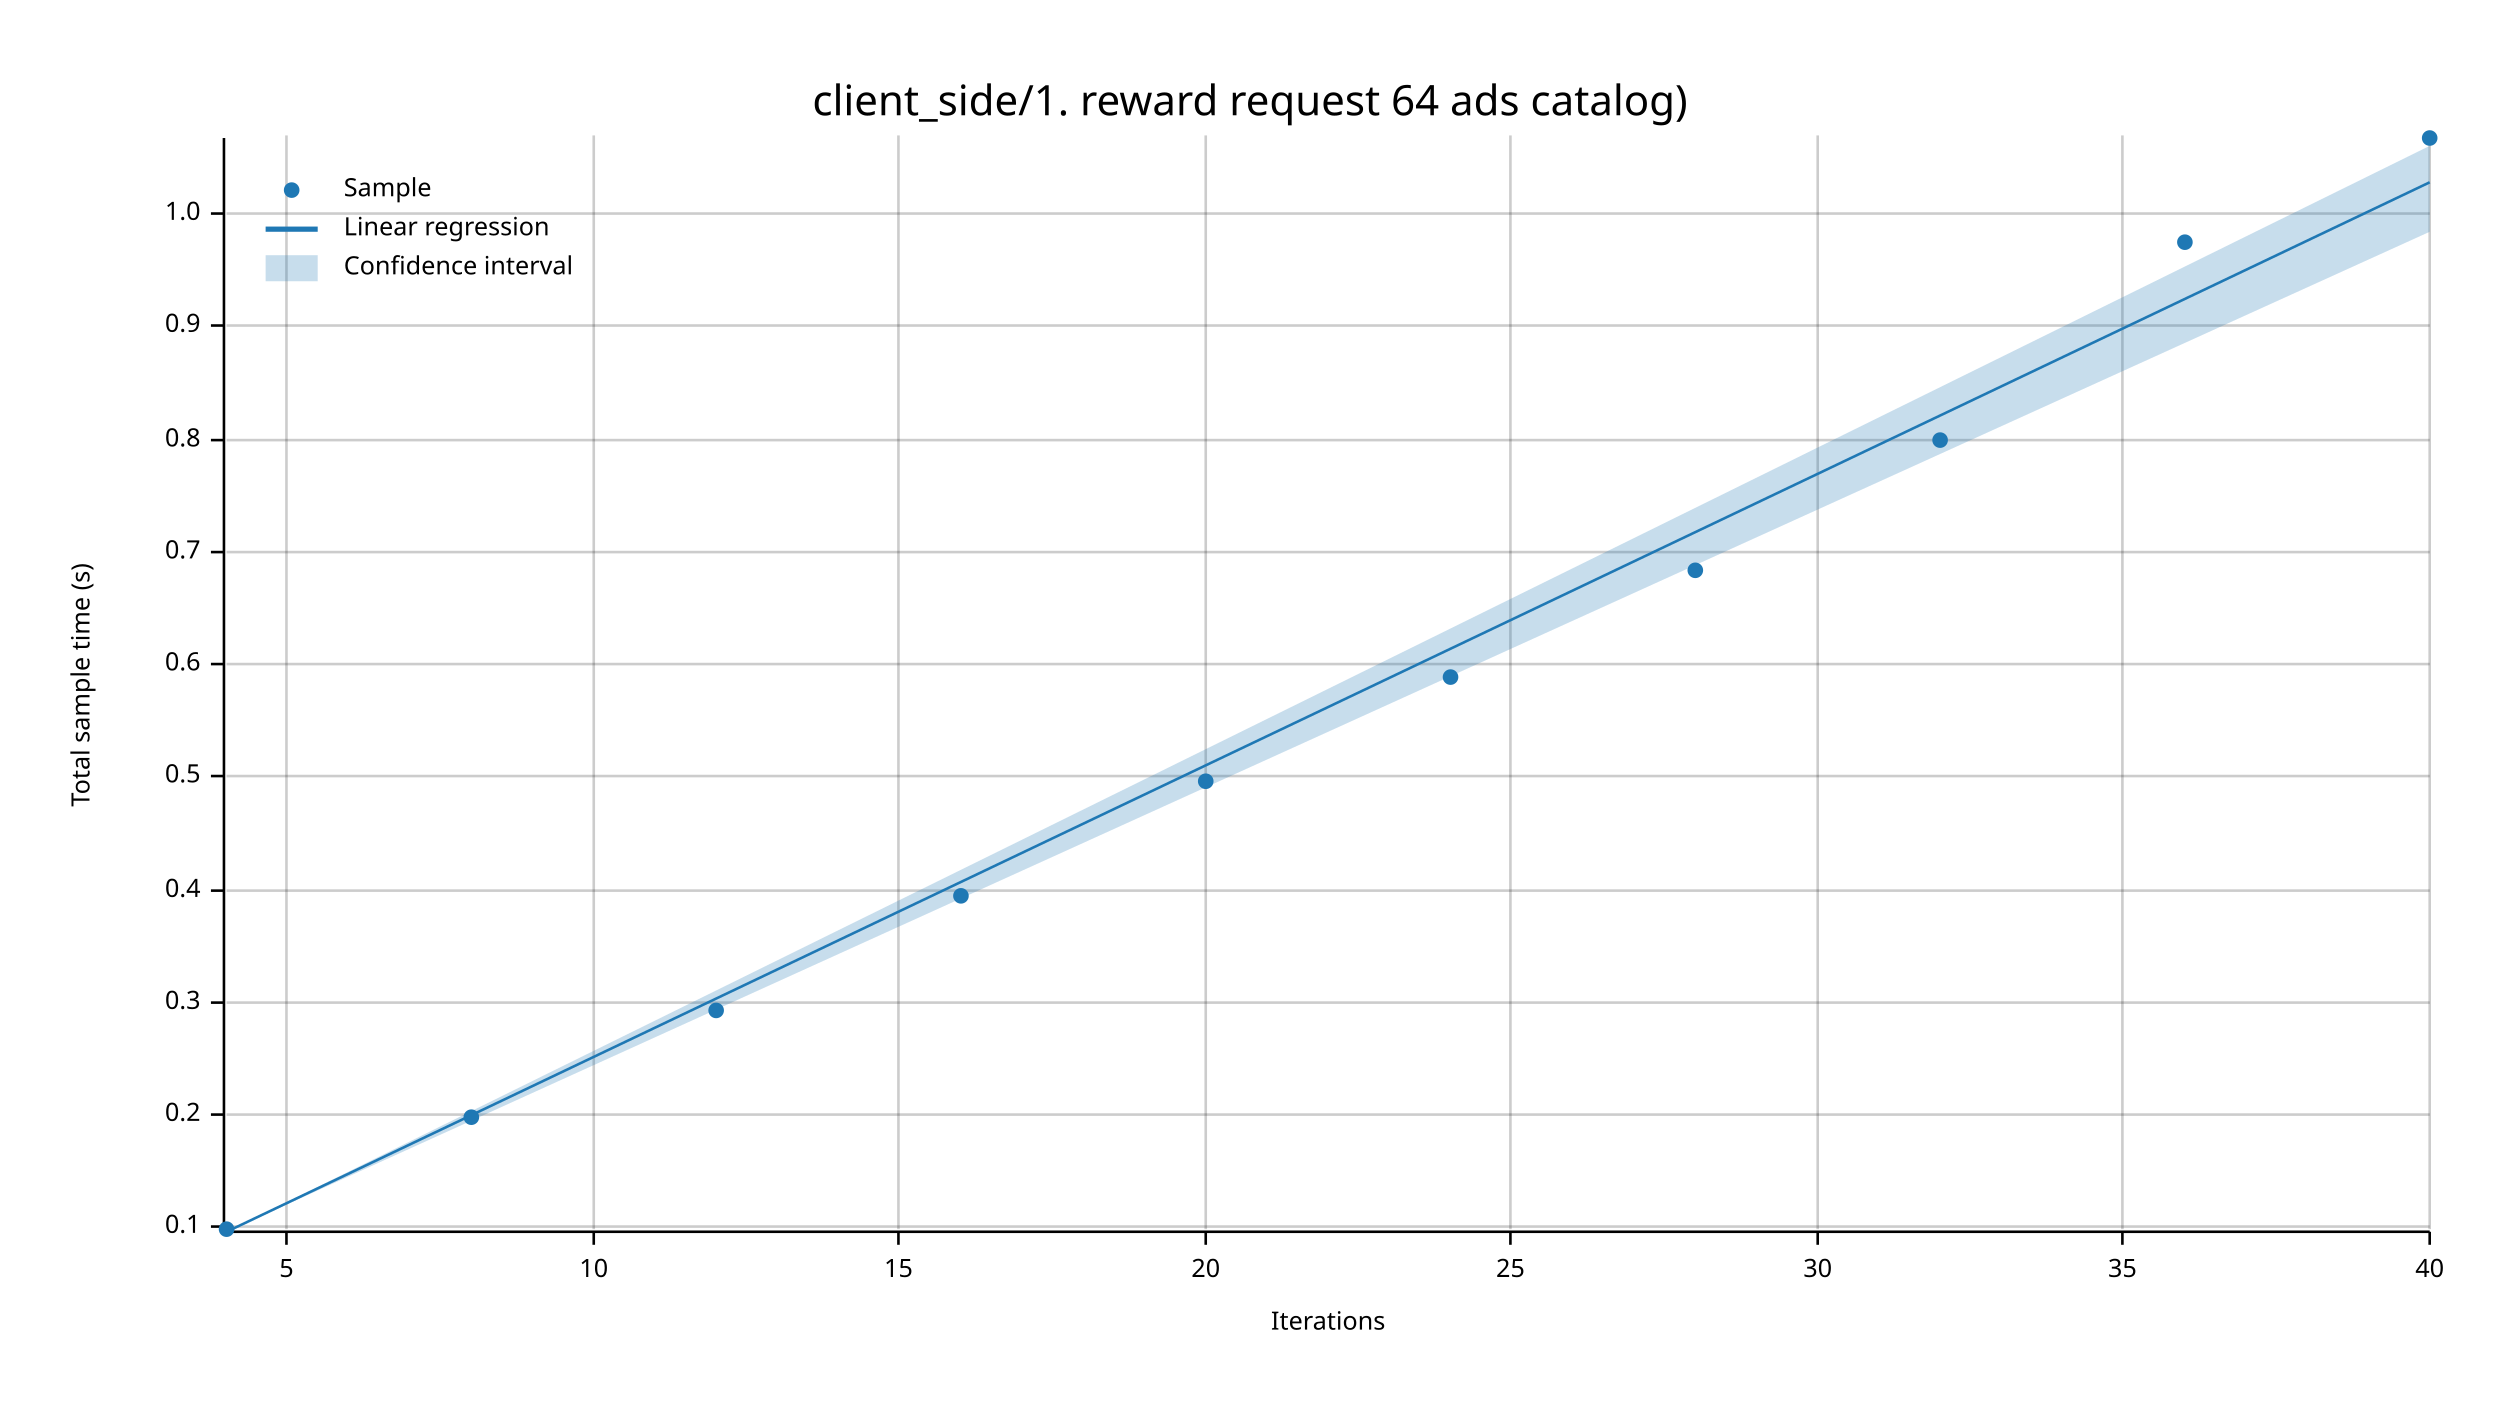
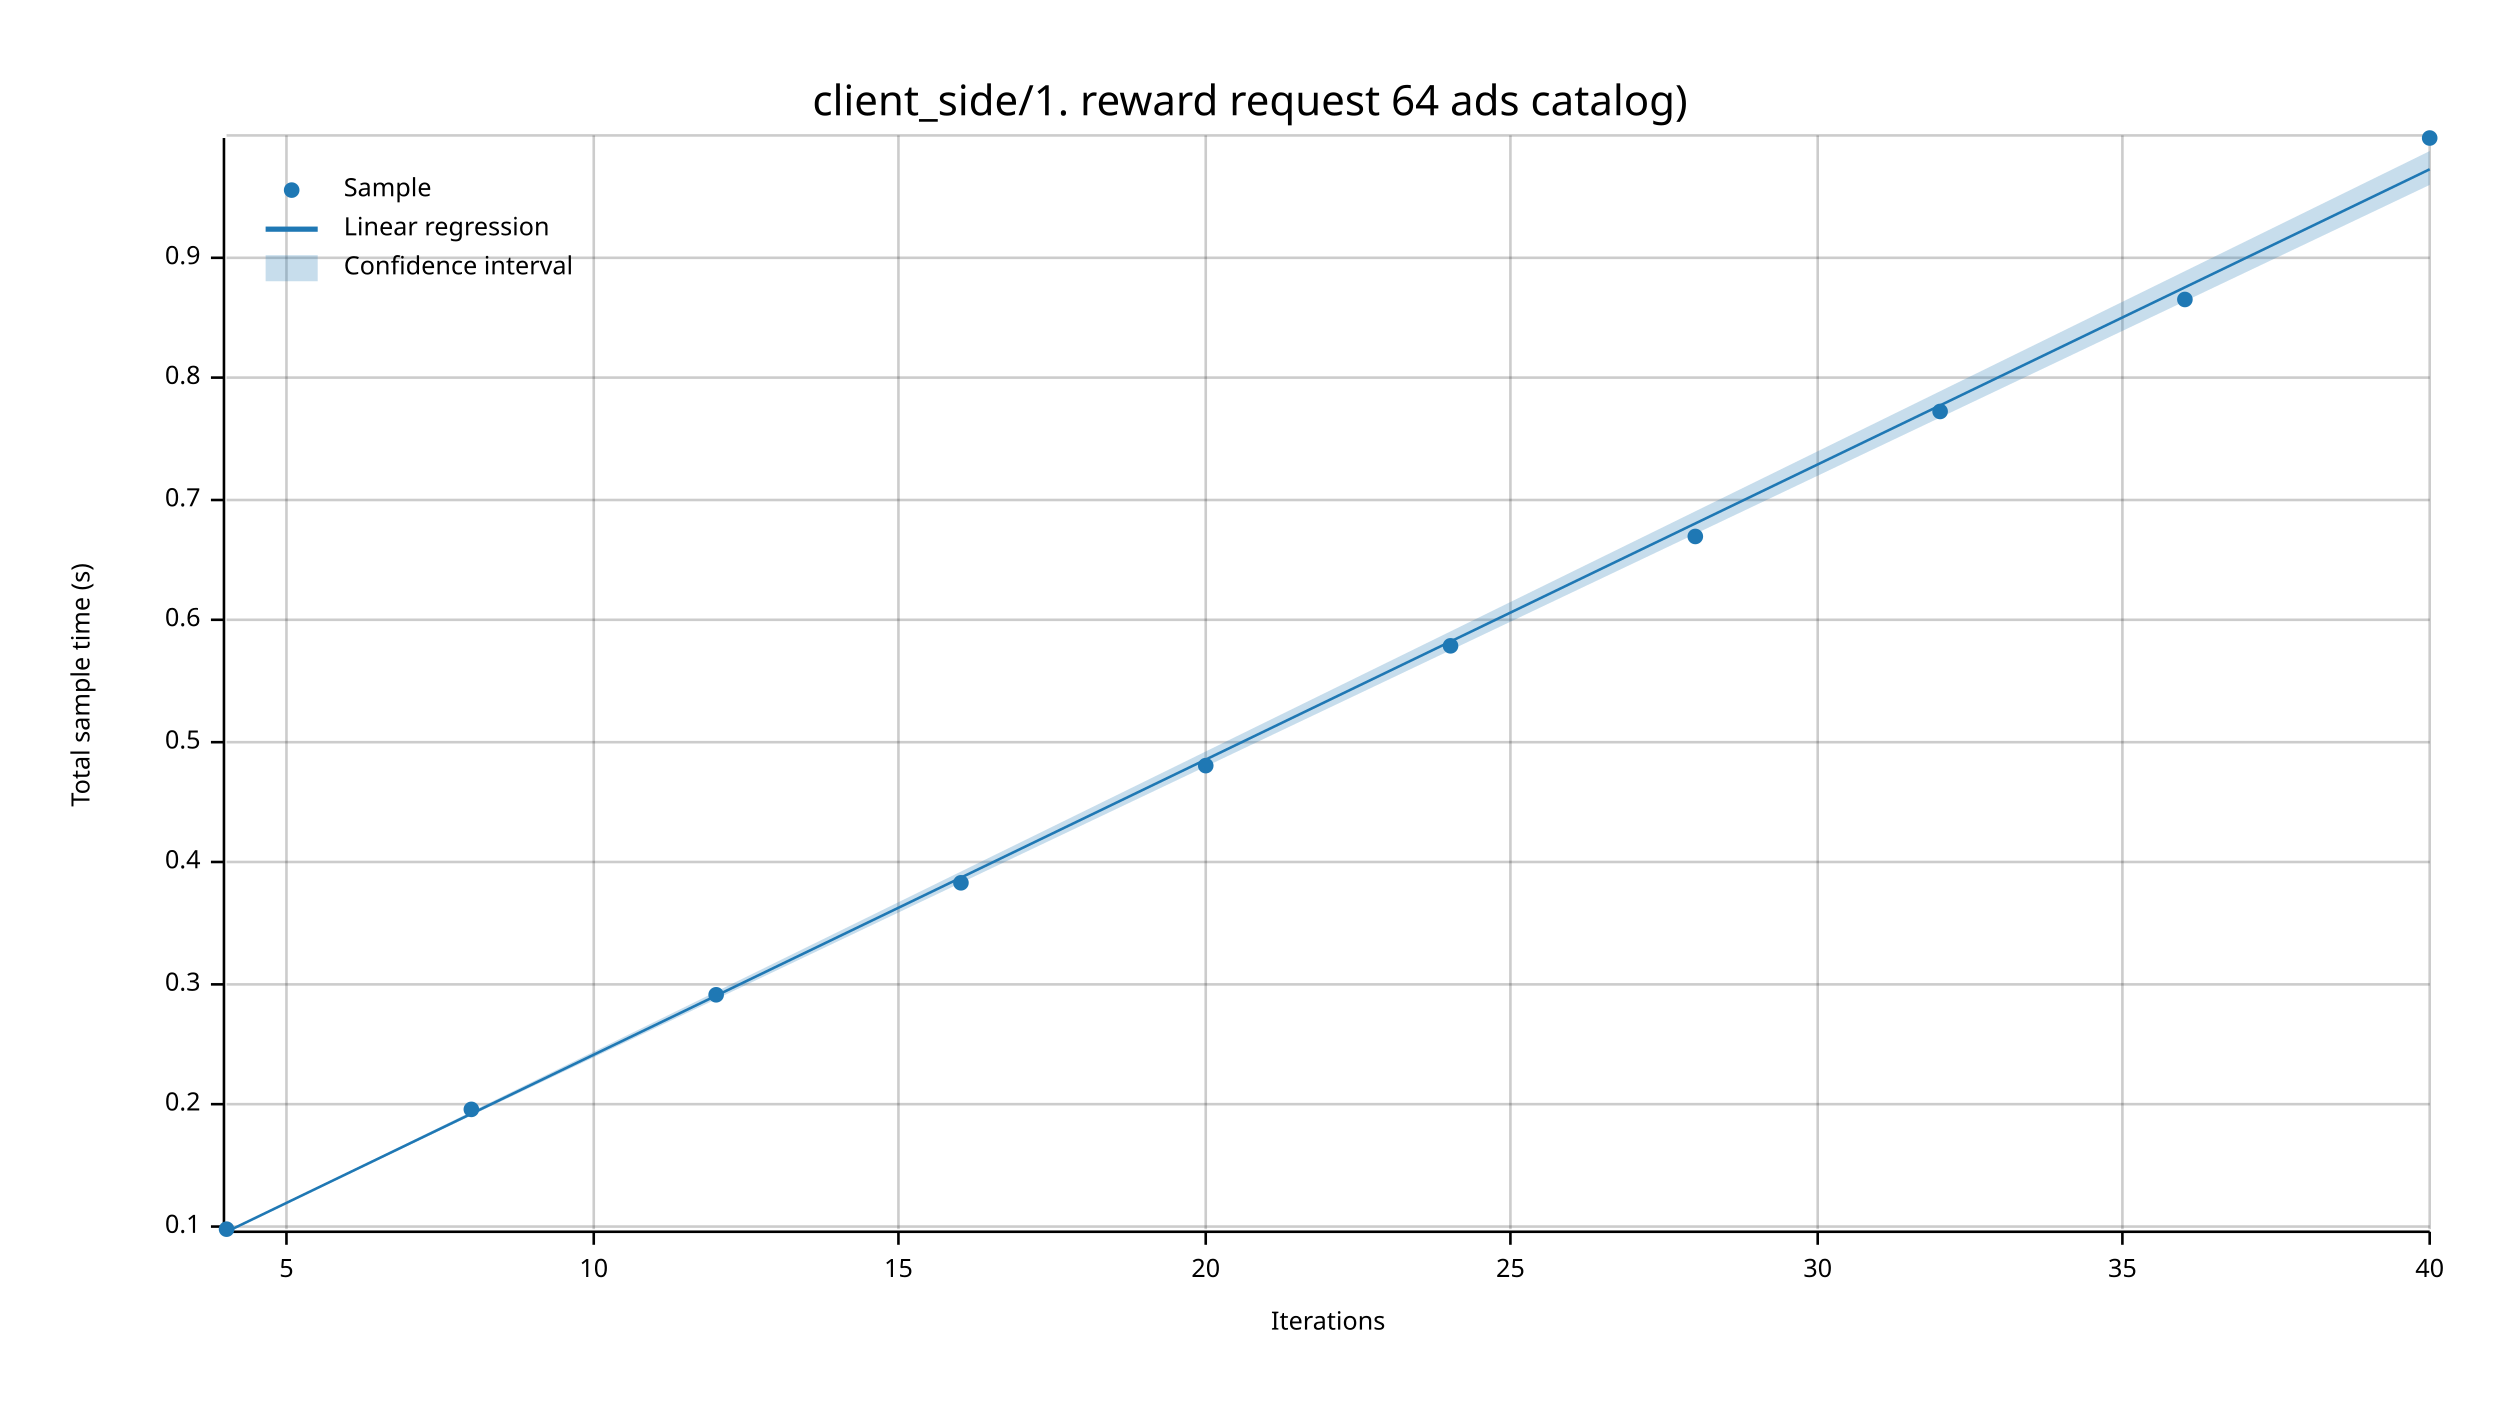
<svg xmlns="http://www.w3.org/2000/svg" width="960" height="540" viewBox="0 0 960 540">
  <text x="480" y="32" dy="0.76em" text-anchor="middle" font-family="sans-serif" font-size="16.129" opacity="1" fill="#000000">
client_side/1. reward request 64 ads catalog)
</text>
  <text x="27" y="263" dy="0.76em" text-anchor="middle" font-family="sans-serif" font-size="9.677" opacity="1" fill="#000000" transform="rotate(270, 27, 263)">
Total sample time (s)
</text>
  <text x="510" y="513" dy="-0.5ex" text-anchor="middle" font-family="sans-serif" font-size="9.677" opacity="1" fill="#000000">
Iterations
</text>
  <line opacity="0.2" stroke="#000000" stroke-width="1" x1="110" y1="472" x2="110" y2="52" />
  <line opacity="0.2" stroke="#000000" stroke-width="1" x1="228" y1="472" x2="228" y2="52" />
  <line opacity="0.2" stroke="#000000" stroke-width="1" x1="345" y1="472" x2="345" y2="52" />
  <line opacity="0.2" stroke="#000000" stroke-width="1" x1="463" y1="472" x2="463" y2="52" />
  <line opacity="0.2" stroke="#000000" stroke-width="1" x1="580" y1="472" x2="580" y2="52" />
  <line opacity="0.2" stroke="#000000" stroke-width="1" x1="698" y1="472" x2="698" y2="52" />
  <line opacity="0.2" stroke="#000000" stroke-width="1" x1="815" y1="472" x2="815" y2="52" />
  <line opacity="0.2" stroke="#000000" stroke-width="1" x1="933" y1="472" x2="933" y2="52" />
  <line opacity="0.2" stroke="#000000" stroke-width="1" x1="87" y1="471" x2="933" y2="471" />
-   <line opacity="0.2" stroke="#000000" stroke-width="1" x1="87" y1="428" x2="933" y2="428" />
-   <line opacity="0.2" stroke="#000000" stroke-width="1" x1="87" y1="385" x2="933" y2="385" />
-   <line opacity="0.2" stroke="#000000" stroke-width="1" x1="87" y1="342" x2="933" y2="342" />
-   <line opacity="0.2" stroke="#000000" stroke-width="1" x1="87" y1="298" x2="933" y2="298" />
-   <line opacity="0.2" stroke="#000000" stroke-width="1" x1="87" y1="255" x2="933" y2="255" />
-   <line opacity="0.2" stroke="#000000" stroke-width="1" x1="87" y1="212" x2="933" y2="212" />
-   <line opacity="0.2" stroke="#000000" stroke-width="1" x1="87" y1="169" x2="933" y2="169" />
-   <line opacity="0.2" stroke="#000000" stroke-width="1" x1="87" y1="125" x2="933" y2="125" />
-   <line opacity="0.2" stroke="#000000" stroke-width="1" x1="87" y1="82" x2="933" y2="82" />
+   <line opacity="0.2" stroke="#000000" stroke-width="1" x1="87" y1="424" x2="933" y2="424" />
+   <line opacity="0.2" stroke="#000000" stroke-width="1" x1="87" y1="378" x2="933" y2="378" />
+   <line opacity="0.2" stroke="#000000" stroke-width="1" x1="87" y1="331" x2="933" y2="331" />
+   <line opacity="0.2" stroke="#000000" stroke-width="1" x1="87" y1="285" x2="933" y2="285" />
+   <line opacity="0.2" stroke="#000000" stroke-width="1" x1="87" y1="238" x2="933" y2="238" />
+   <line opacity="0.2" stroke="#000000" stroke-width="1" x1="87" y1="192" x2="933" y2="192" />
+   <line opacity="0.2" stroke="#000000" stroke-width="1" x1="87" y1="145" x2="933" y2="145" />
+   <line opacity="0.2" stroke="#000000" stroke-width="1" x1="87" y1="99" x2="933" y2="99" />
+   <line opacity="0.2" stroke="#000000" stroke-width="1" x1="87" y1="52" x2="933" y2="52" />
  <polyline fill="none" opacity="1" stroke="#000000" stroke-width="1" points="86,53 86,473 " />
  <text x="77" y="471" dy="0.5ex" text-anchor="end" font-family="sans-serif" font-size="9.677" opacity="1" fill="#000000">
0.1
</text>
  <polyline fill="none" opacity="1" stroke="#000000" stroke-width="1" points="81,471 86,471 " />
-   <text x="77" y="428" dy="0.5ex" text-anchor="end" font-family="sans-serif" font-size="9.677" opacity="1" fill="#000000">
+   <text x="77" y="424" dy="0.5ex" text-anchor="end" font-family="sans-serif" font-size="9.677" opacity="1" fill="#000000">
0.2
</text>
-   <polyline fill="none" opacity="1" stroke="#000000" stroke-width="1" points="81,428 86,428 " />
-   <text x="77" y="385" dy="0.5ex" text-anchor="end" font-family="sans-serif" font-size="9.677" opacity="1" fill="#000000">
+   <polyline fill="none" opacity="1" stroke="#000000" stroke-width="1" points="81,424 86,424 " />
+   <text x="77" y="378" dy="0.5ex" text-anchor="end" font-family="sans-serif" font-size="9.677" opacity="1" fill="#000000">
0.3
</text>
-   <polyline fill="none" opacity="1" stroke="#000000" stroke-width="1" points="81,385 86,385 " />
-   <text x="77" y="342" dy="0.5ex" text-anchor="end" font-family="sans-serif" font-size="9.677" opacity="1" fill="#000000">
+   <polyline fill="none" opacity="1" stroke="#000000" stroke-width="1" points="81,378 86,378 " />
+   <text x="77" y="331" dy="0.5ex" text-anchor="end" font-family="sans-serif" font-size="9.677" opacity="1" fill="#000000">
0.4
</text>
-   <polyline fill="none" opacity="1" stroke="#000000" stroke-width="1" points="81,342 86,342 " />
-   <text x="77" y="298" dy="0.5ex" text-anchor="end" font-family="sans-serif" font-size="9.677" opacity="1" fill="#000000">
+   <polyline fill="none" opacity="1" stroke="#000000" stroke-width="1" points="81,331 86,331 " />
+   <text x="77" y="285" dy="0.5ex" text-anchor="end" font-family="sans-serif" font-size="9.677" opacity="1" fill="#000000">
0.5
</text>
-   <polyline fill="none" opacity="1" stroke="#000000" stroke-width="1" points="81,298 86,298 " />
-   <text x="77" y="255" dy="0.5ex" text-anchor="end" font-family="sans-serif" font-size="9.677" opacity="1" fill="#000000">
+   <polyline fill="none" opacity="1" stroke="#000000" stroke-width="1" points="81,285 86,285 " />
+   <text x="77" y="238" dy="0.5ex" text-anchor="end" font-family="sans-serif" font-size="9.677" opacity="1" fill="#000000">
0.6
</text>
-   <polyline fill="none" opacity="1" stroke="#000000" stroke-width="1" points="81,255 86,255 " />
-   <text x="77" y="212" dy="0.5ex" text-anchor="end" font-family="sans-serif" font-size="9.677" opacity="1" fill="#000000">
+   <polyline fill="none" opacity="1" stroke="#000000" stroke-width="1" points="81,238 86,238 " />
+   <text x="77" y="192" dy="0.5ex" text-anchor="end" font-family="sans-serif" font-size="9.677" opacity="1" fill="#000000">
0.7
</text>
-   <polyline fill="none" opacity="1" stroke="#000000" stroke-width="1" points="81,212 86,212 " />
-   <text x="77" y="169" dy="0.5ex" text-anchor="end" font-family="sans-serif" font-size="9.677" opacity="1" fill="#000000">
+   <polyline fill="none" opacity="1" stroke="#000000" stroke-width="1" points="81,192 86,192 " />
+   <text x="77" y="145" dy="0.5ex" text-anchor="end" font-family="sans-serif" font-size="9.677" opacity="1" fill="#000000">
0.8
</text>
-   <polyline fill="none" opacity="1" stroke="#000000" stroke-width="1" points="81,169 86,169 " />
-   <text x="77" y="125" dy="0.5ex" text-anchor="end" font-family="sans-serif" font-size="9.677" opacity="1" fill="#000000">
+   <polyline fill="none" opacity="1" stroke="#000000" stroke-width="1" points="81,145 86,145 " />
+   <text x="77" y="99" dy="0.5ex" text-anchor="end" font-family="sans-serif" font-size="9.677" opacity="1" fill="#000000">
0.9
</text>
-   <polyline fill="none" opacity="1" stroke="#000000" stroke-width="1" points="81,125 86,125 " />
-   <text x="77" y="82" dy="0.5ex" text-anchor="end" font-family="sans-serif" font-size="9.677" opacity="1" fill="#000000">
- 1.0
- </text>
-   <polyline fill="none" opacity="1" stroke="#000000" stroke-width="1" points="81,82 86,82 " />
+   <polyline fill="none" opacity="1" stroke="#000000" stroke-width="1" points="81,99 86,99 " />
  <polyline fill="none" opacity="1" stroke="#000000" stroke-width="1" points="87,473 933,473 " />
  <text x="110" y="483" dy="0.76em" text-anchor="middle" font-family="sans-serif" font-size="9.677" opacity="1" fill="#000000">
5
</text>
  <polyline fill="none" opacity="1" stroke="#000000" stroke-width="1" points="110,473 110,478 " />
  <text x="228" y="483" dy="0.76em" text-anchor="middle" font-family="sans-serif" font-size="9.677" opacity="1" fill="#000000">
10
</text>
  <polyline fill="none" opacity="1" stroke="#000000" stroke-width="1" points="228,473 228,478 " />
  <text x="345" y="483" dy="0.76em" text-anchor="middle" font-family="sans-serif" font-size="9.677" opacity="1" fill="#000000">
15
</text>
  <polyline fill="none" opacity="1" stroke="#000000" stroke-width="1" points="345,473 345,478 " />
  <text x="463" y="483" dy="0.76em" text-anchor="middle" font-family="sans-serif" font-size="9.677" opacity="1" fill="#000000">
20
</text>
  <polyline fill="none" opacity="1" stroke="#000000" stroke-width="1" points="463,473 463,478 " />
  <text x="580" y="483" dy="0.76em" text-anchor="middle" font-family="sans-serif" font-size="9.677" opacity="1" fill="#000000">
25
</text>
  <polyline fill="none" opacity="1" stroke="#000000" stroke-width="1" points="580,473 580,478 " />
  <text x="698" y="483" dy="0.76em" text-anchor="middle" font-family="sans-serif" font-size="9.677" opacity="1" fill="#000000">
30
</text>
  <polyline fill="none" opacity="1" stroke="#000000" stroke-width="1" points="698,473 698,478 " />
  <text x="815" y="483" dy="0.76em" text-anchor="middle" font-family="sans-serif" font-size="9.677" opacity="1" fill="#000000">
35
</text>
  <polyline fill="none" opacity="1" stroke="#000000" stroke-width="1" points="815,473 815,478 " />
  <text x="933" y="483" dy="0.76em" text-anchor="middle" font-family="sans-serif" font-size="9.677" opacity="1" fill="#000000">
40
</text>
  <polyline fill="none" opacity="1" stroke="#000000" stroke-width="1" points="933,473 933,478 " />
  <circle cx="87" cy="472" r="3" opacity="1" fill="#1F78B4" stroke="none" />
-   <circle cx="181" cy="429" r="3" opacity="1" fill="#1F78B4" stroke="none" />
-   <circle cx="275" cy="388" r="3" opacity="1" fill="#1F78B4" stroke="none" />
-   <circle cx="369" cy="344" r="3" opacity="1" fill="#1F78B4" stroke="none" />
-   <circle cx="463" cy="300" r="3" opacity="1" fill="#1F78B4" stroke="none" />
-   <circle cx="557" cy="260" r="3" opacity="1" fill="#1F78B4" stroke="none" />
-   <circle cx="651" cy="219" r="3" opacity="1" fill="#1F78B4" stroke="none" />
-   <circle cx="745" cy="169" r="3" opacity="1" fill="#1F78B4" stroke="none" />
-   <circle cx="839" cy="93" r="3" opacity="1" fill="#1F78B4" stroke="none" />
+   <circle cx="181" cy="426" r="3" opacity="1" fill="#1F78B4" stroke="none" />
+   <circle cx="275" cy="382" r="3" opacity="1" fill="#1F78B4" stroke="none" />
+   <circle cx="369" cy="339" r="3" opacity="1" fill="#1F78B4" stroke="none" />
+   <circle cx="463" cy="294" r="3" opacity="1" fill="#1F78B4" stroke="none" />
+   <circle cx="557" cy="248" r="3" opacity="1" fill="#1F78B4" stroke="none" />
+   <circle cx="651" cy="206" r="3" opacity="1" fill="#1F78B4" stroke="none" />
+   <circle cx="745" cy="158" r="3" opacity="1" fill="#1F78B4" stroke="none" />
+   <circle cx="839" cy="115" r="3" opacity="1" fill="#1F78B4" stroke="none" />
  <circle cx="933" cy="53" r="3" opacity="1" fill="#1F78B4" stroke="none" />
-   <polyline fill="none" opacity="1" stroke="#1F78B4" stroke-width="1" points="87,473 933,70 " />
-   <polygon opacity="0.25" fill="#1F78B4" points="87,473 933,89 933,56 " />
+   <polyline fill="none" opacity="1" stroke="#1F78B4" stroke-width="1" points="87,473 933,65 " />
+   <polygon opacity="0.25" fill="#1F78B4" points="87,473 933,71 933,58 " />
  <text x="132" y="68" dy="0.76em" text-anchor="start" font-family="sans-serif" font-size="9.677" opacity="1" fill="#000000">
Sample
</text>
  <text x="132" y="83" dy="0.76em" text-anchor="start" font-family="sans-serif" font-size="9.677" opacity="1" fill="#000000">
Linear regression
</text>
  <text x="132" y="98" dy="0.76em" text-anchor="start" font-family="sans-serif" font-size="9.677" opacity="1" fill="#000000">
Confidence interval
</text>
  <circle cx="112" cy="73" r="3" opacity="1" fill="#1F78B4" stroke="none" />
  <polyline fill="none" opacity="1" stroke="#1F78B4" stroke-width="2" points="102,88 122,88 " />
  <rect x="102" y="98" width="20" height="10" opacity="0.25" fill="#1F78B4" stroke="none" />
</svg>
